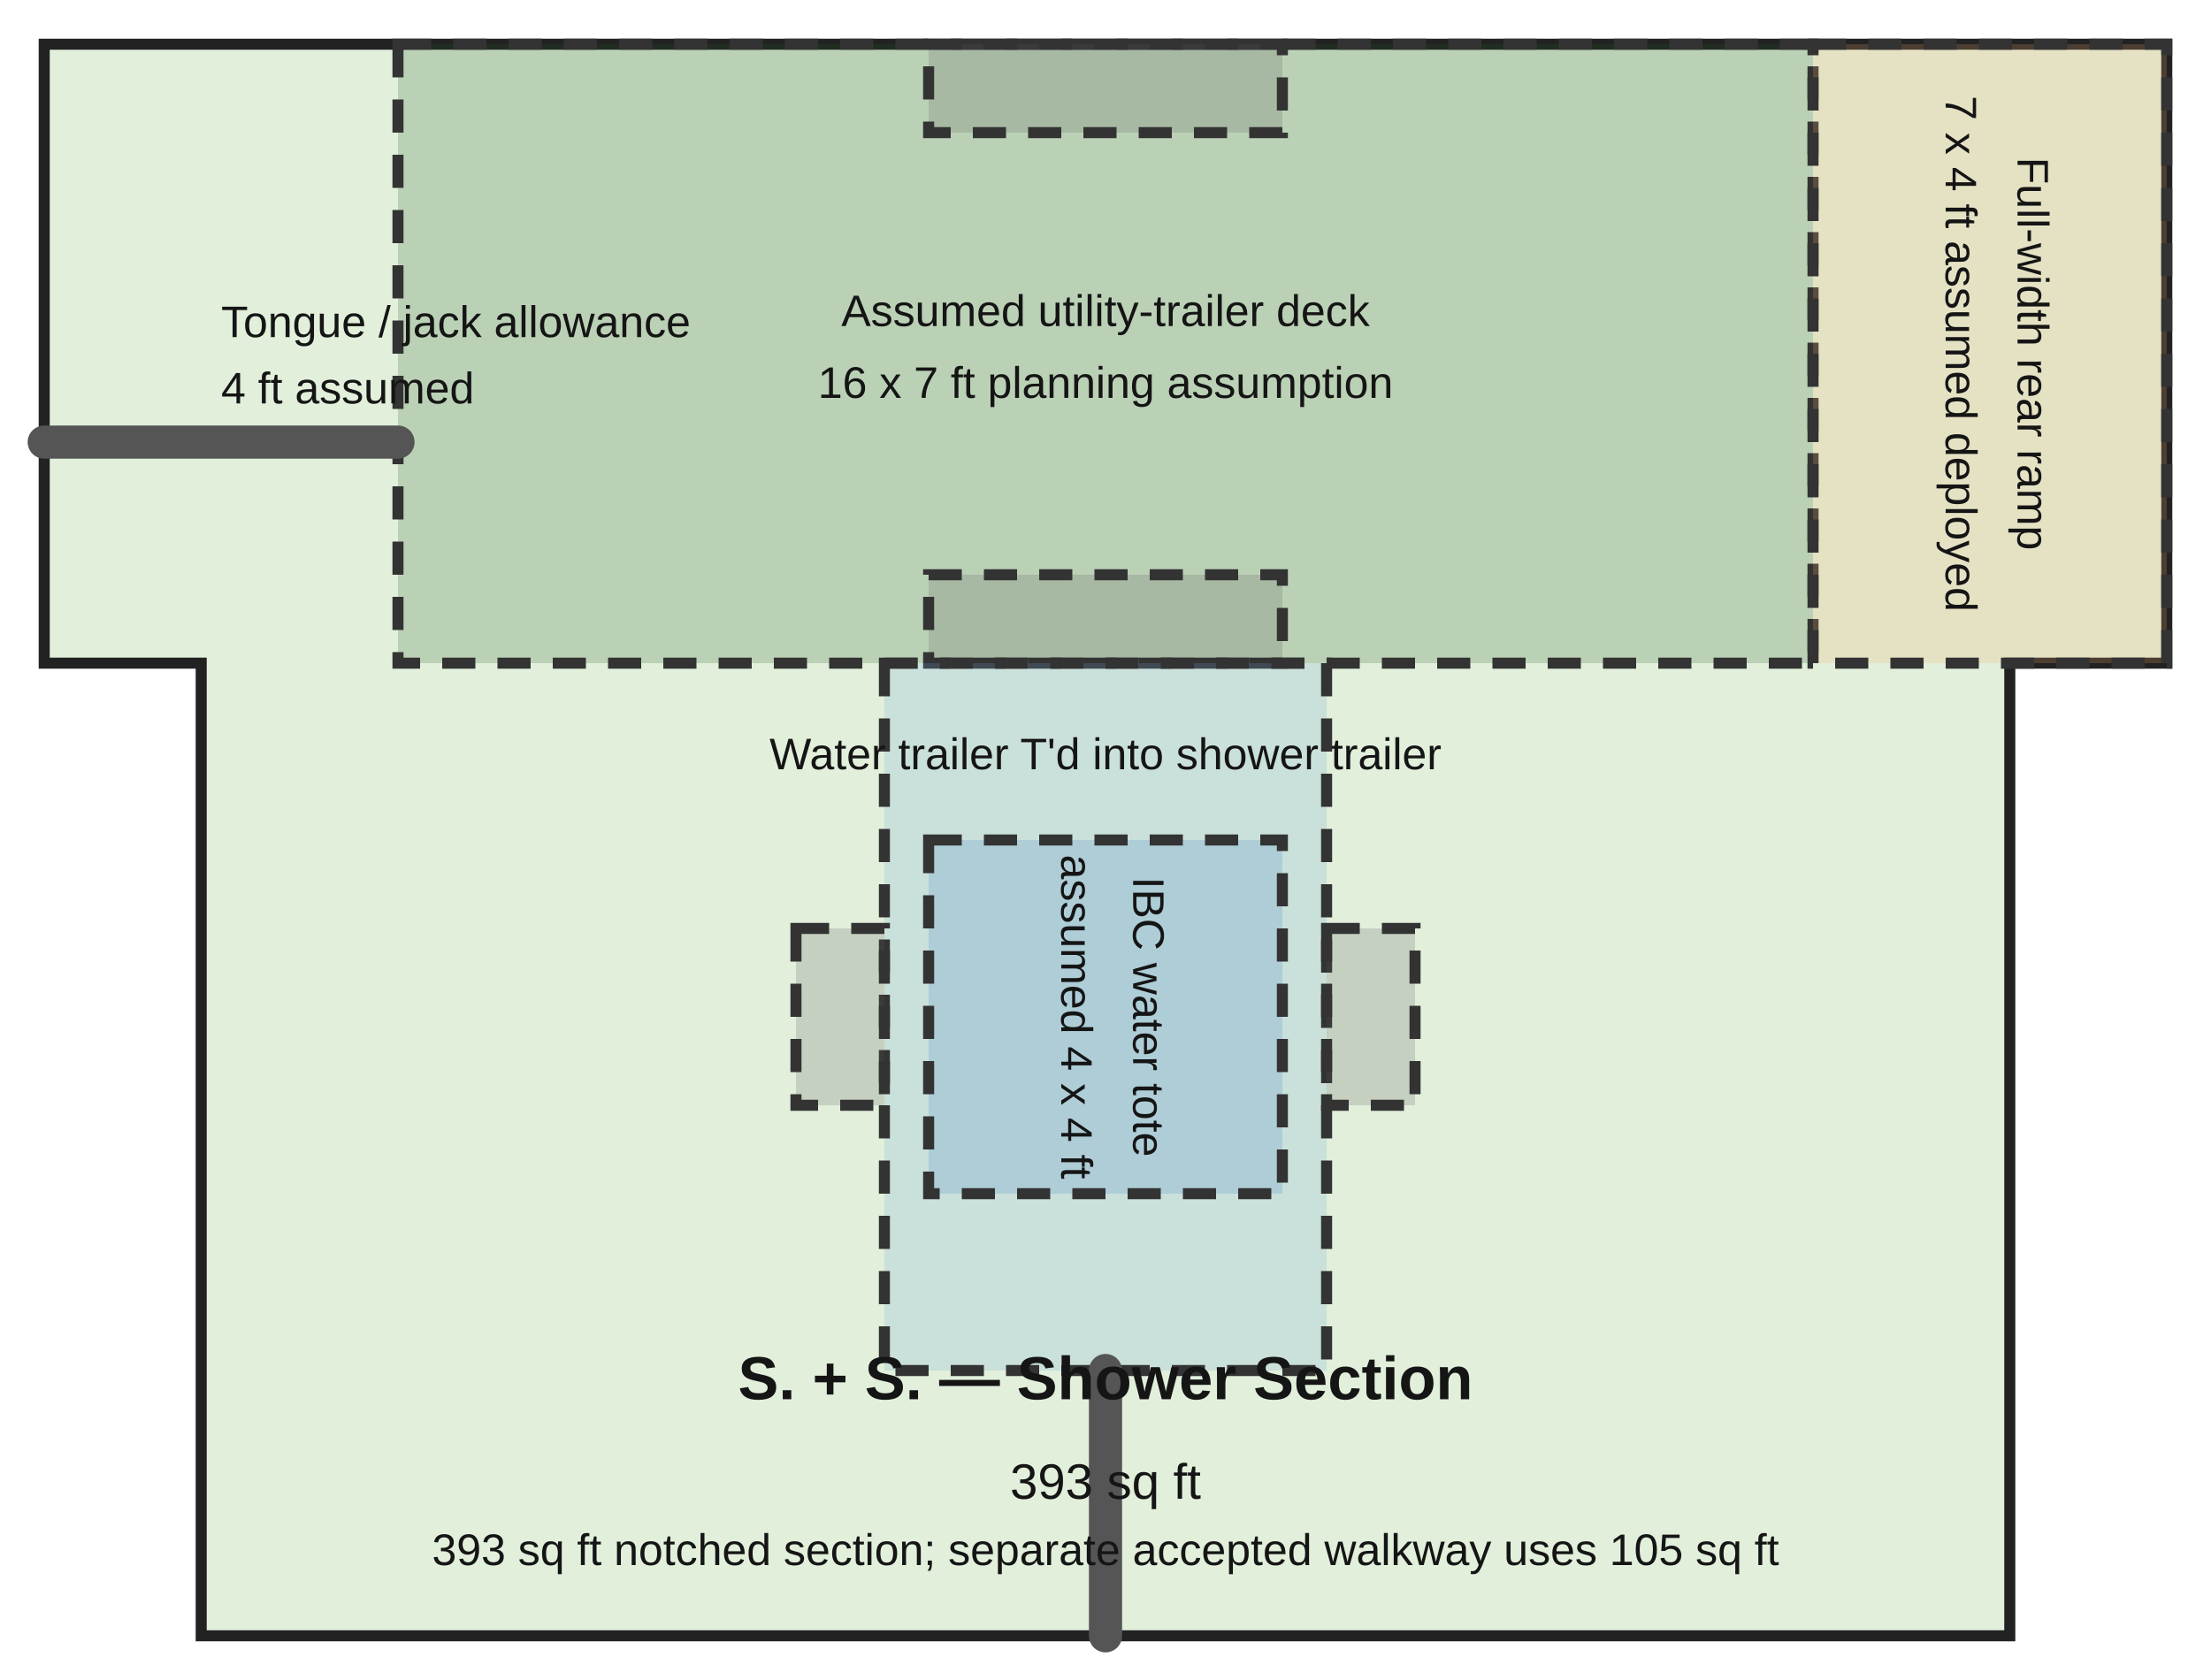
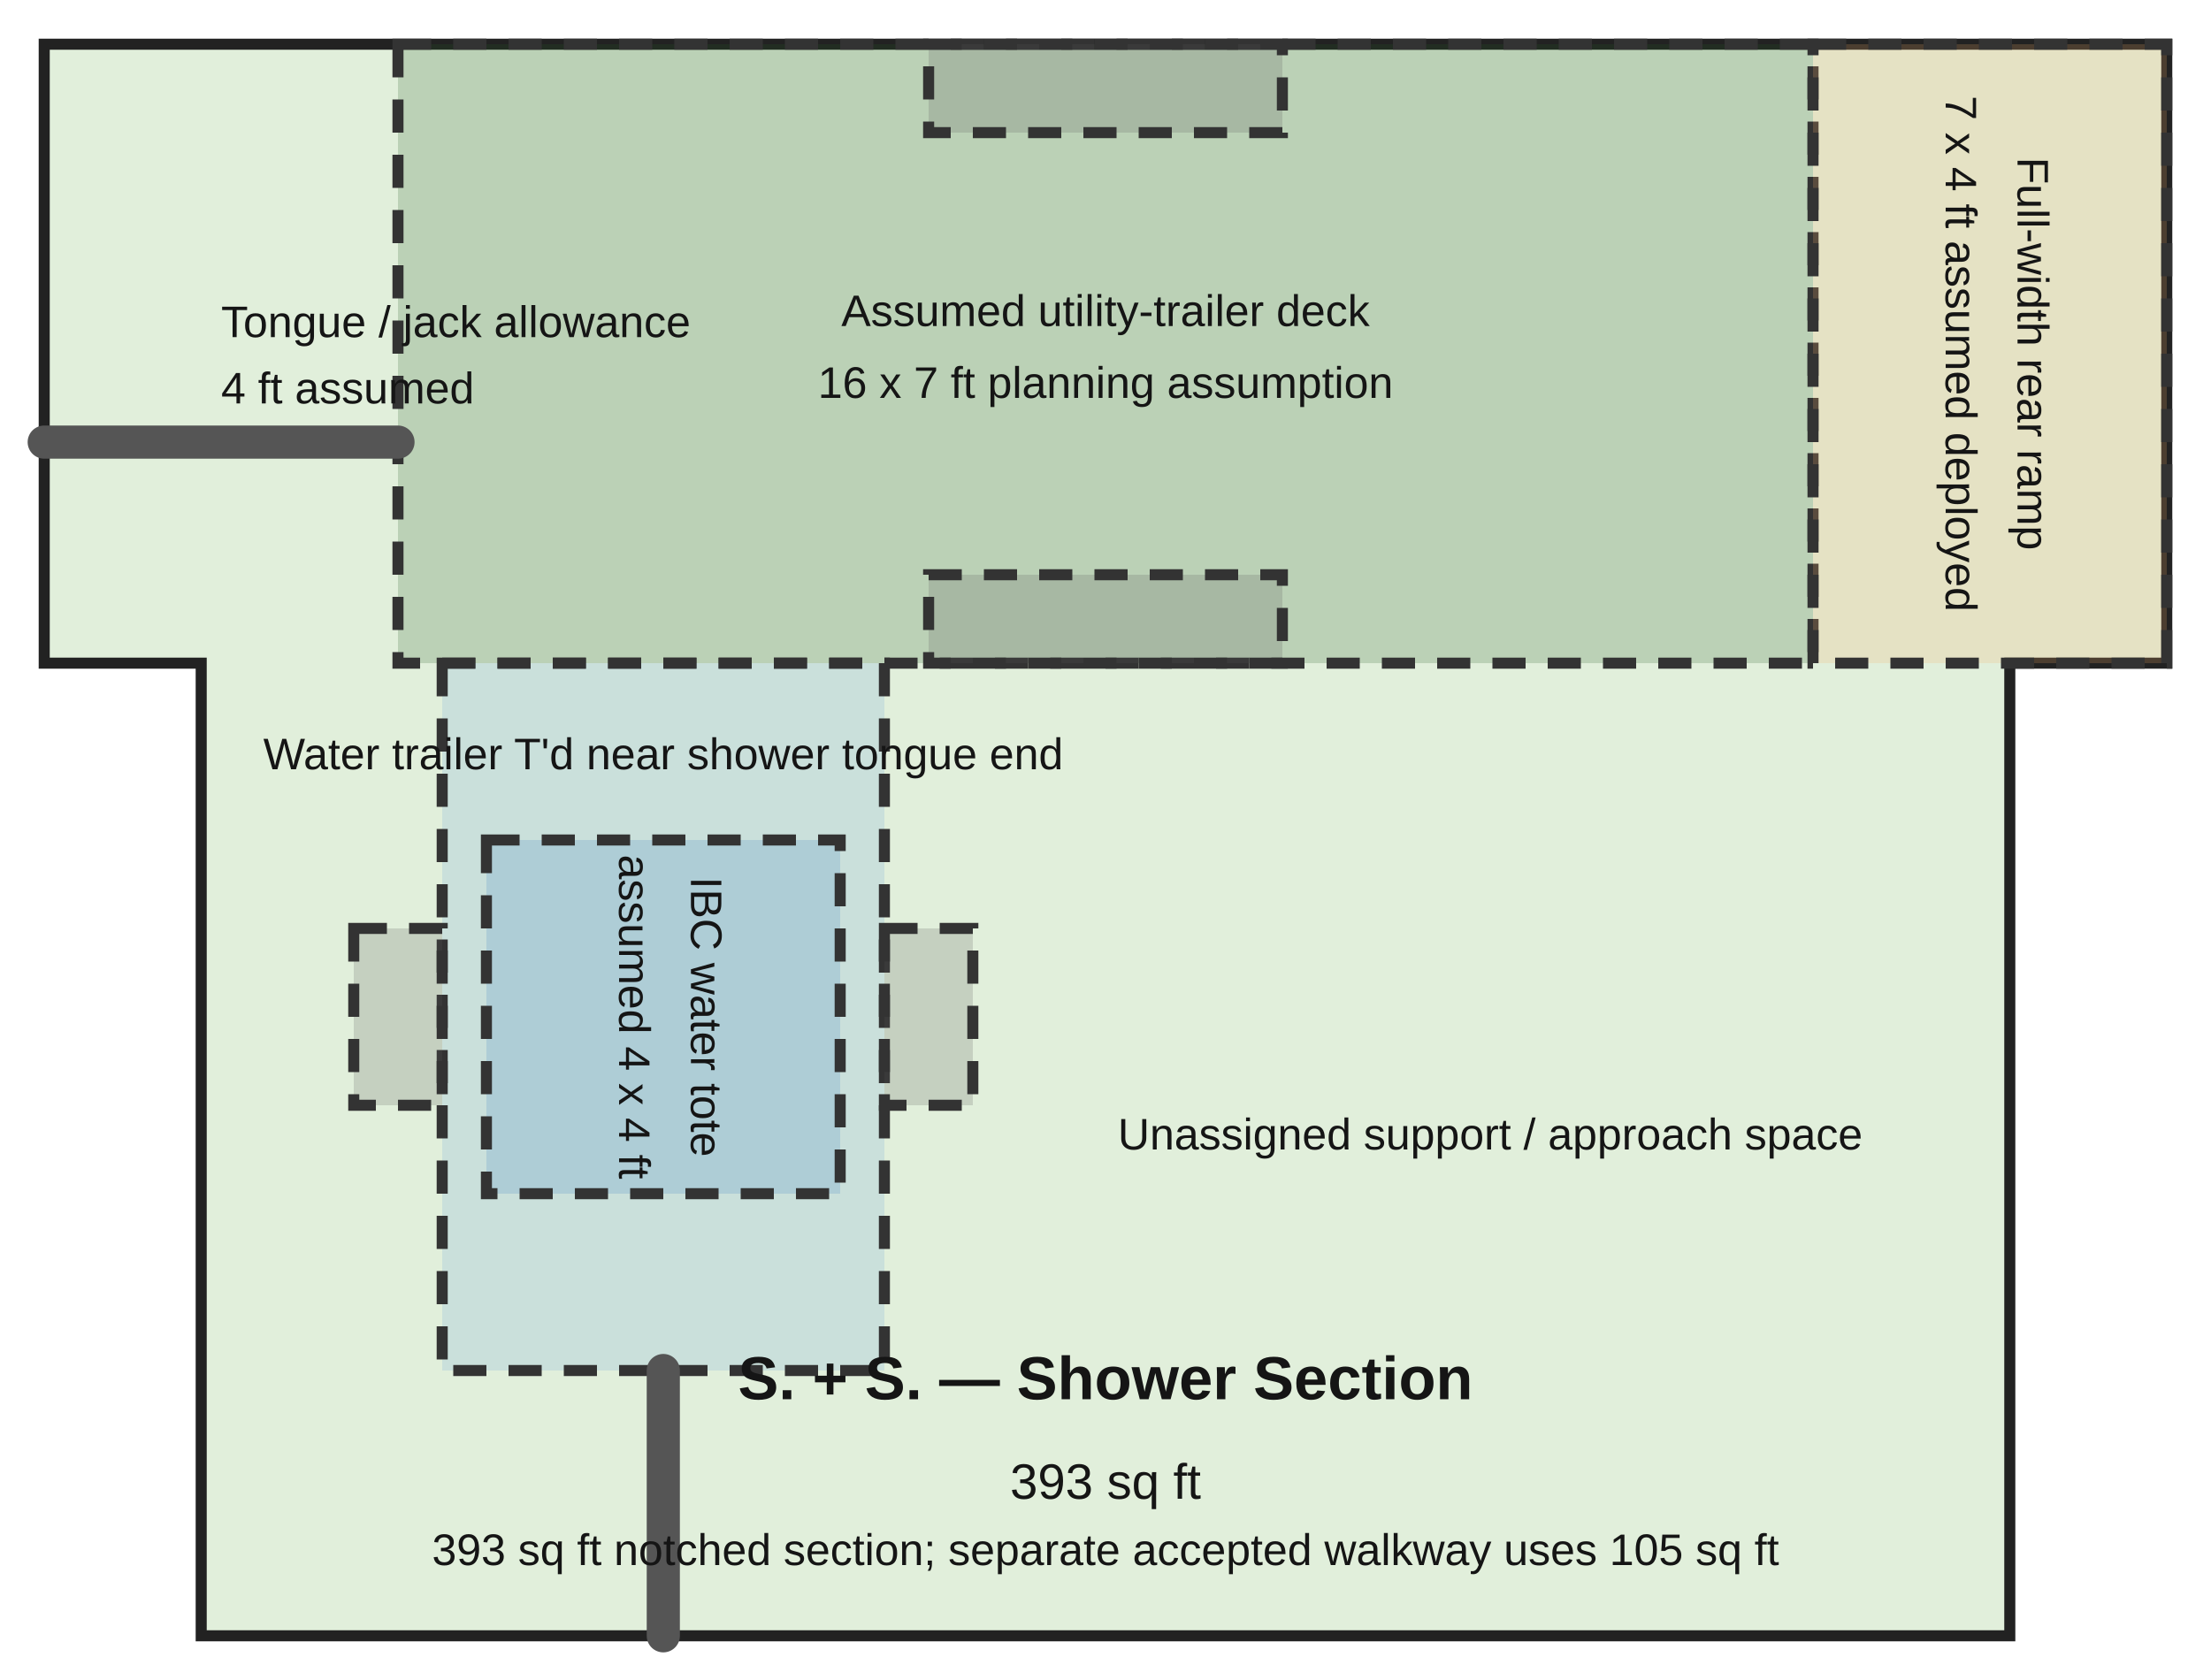
<svg xmlns="http://www.w3.org/2000/svg" width="400" height="304" viewBox="0 0 400 304" role="img" aria-labelledby="title desc">
  <defs>
    <style>
text{font-family:Arial,Helvetica,sans-serif;fill:#151515}
.title{font-size:15px;font-weight:700}.sub{font-size:9px}
.label{font-size:11px;font-weight:700}.small{font-size:9px}.tiny{font-size:8px}
.pass{stroke:#222;stroke-width:2;fill-opacity:.28}
.eq{stroke-width:2;fill-opacity:.5;stroke:#333}
.placeholder{stroke-width:2;stroke-dasharray:6 4;fill-opacity:.2;stroke:#333}
.clearance{fill:none;stroke:#555;stroke-width:2;stroke-dasharray:5 4}
</style>
  </defs>
  <polygon points="8.0,8.0 392.0,8.0 392.0,120.0 363.6,120.0 363.6,296.0 36.4,296.0 36.4,120.0 8.0,120.0" class="pass" fill="#93c47d" />
  <polygon points="72.0,8.0 328.0,8.0 328.0,120.0 72.0,120.0" class="placeholder" fill="#245b24" />
  <text x="200.0" y="59.0" text-anchor="middle" class="tiny">Assumed utility-trailer deck</text>
  <text x="200.0" y="72.0" text-anchor="middle" class="tiny">16 x 7 ft planning assumption</text>
  <polygon points="328.0,8.0 392.0,8.0 392.0,120.0 328.0,120.0" class="placeholder" fill="#f6b26b" />
  <text x="360.0" y="59.0" text-anchor="middle" class="tiny" transform="rotate(90 360.0 64.0)">Full-width rear ramp</text>
  <text x="360.0" y="72.0" text-anchor="middle" class="tiny" transform="rotate(90 360.0 64.0)">7 x 4 ft assumed deployed</text>
  <line x1="8.0" y1="80.0" x2="72.0" y2="80.0" stroke="#555555" stroke-width="6" stroke-linecap="round" />
  <text x="40.0" y="61.0" class="tiny">Tongue / jack allowance</text>
  <text x="40.0" y="73.0" class="tiny">4 ft assumed</text>
  <polygon points="168.0,8.0 232.0,8.0 232.0,24.0 168.0,24.0" class="placeholder" fill="#555555" />
  <polygon points="168.0,104.0 232.0,104.0 232.0,120.0 168.0,120.0" class="placeholder" fill="#555555" />
-   <polygon points="160.0,120.0 240.0,120.0 240.0,248.0 160.0,248.0" class="placeholder" fill="#6fa8dc" />
-   <polygon points="168.0,152.0 232.0,152.0 232.0,216.0 168.0,216.0" class="placeholder" fill="#3d85c6" />
-   <text x="200.0" y="179.0" text-anchor="middle" class="tiny" transform="rotate(90 200.0 184.0)">IBC water tote</text>
-   <text x="200.0" y="192.0" text-anchor="middle" class="tiny" transform="rotate(90 200.0 184.0)">assumed 4 x 4 ft</text>
-   <line x1="200.0" y1="248.0" x2="200.0" y2="296.0" stroke="#555555" stroke-width="6" stroke-linecap="round" />
-   <polygon points="144.0,168.0 160.0,168.0 160.0,200.0 144.0,200.0" class="placeholder" fill="#555555" />
-   <polygon points="240.0,168.0 256.0,168.0 256.0,200.0 240.0,200.0" class="placeholder" fill="#555555" />
-   <text x="200.0" y="139.2" text-anchor="middle" class="tiny">Water trailer T'd into shower trailer</text>
+   <polygon points="80.0,120.0 160.0,120.0 160.0,248.0 80.0,248.0" class="placeholder" fill="#6fa8dc" />
+   <polygon points="88.0,152.0 152.0,152.0 152.0,216.0 88.0,216.0" class="placeholder" fill="#3d85c6" />
+   <text x="120.0" y="179.0" text-anchor="middle" class="tiny" transform="rotate(90 120.0 184.0)">IBC water tote</text>
+   <text x="120.0" y="192.0" text-anchor="middle" class="tiny" transform="rotate(90 120.0 184.0)">assumed 4 x 4 ft</text>
+   <line x1="120.0" y1="248.0" x2="120.0" y2="296.0" stroke="#555555" stroke-width="6" stroke-linecap="round" />
+   <polygon points="64.0,168.0 80.0,168.0 80.0,200.0 64.0,200.0" class="placeholder" fill="#555555" />
+   <polygon points="160.0,168.0 176.0,168.0 176.0,200.0 160.0,200.0" class="placeholder" fill="#555555" />
+   <text x="120.0" y="139.2" text-anchor="middle" class="tiny">Water trailer T'd near shower tongue end</text>
+   <text x="269.6" y="208.0" text-anchor="middle" class="tiny">Unassigned support / approach space</text>
  <text x="200.0" y="253.2" text-anchor="middle" class="label">S. + S. — Shower Section</text>
  <text x="200.0" y="271.2" text-anchor="middle" class="small">393 sq ft</text>
  <text x="200.0" y="283.2" text-anchor="middle" class="tiny">393 sq ft notched section; separate accepted walkway uses 105 sq ft</text>
</svg>
